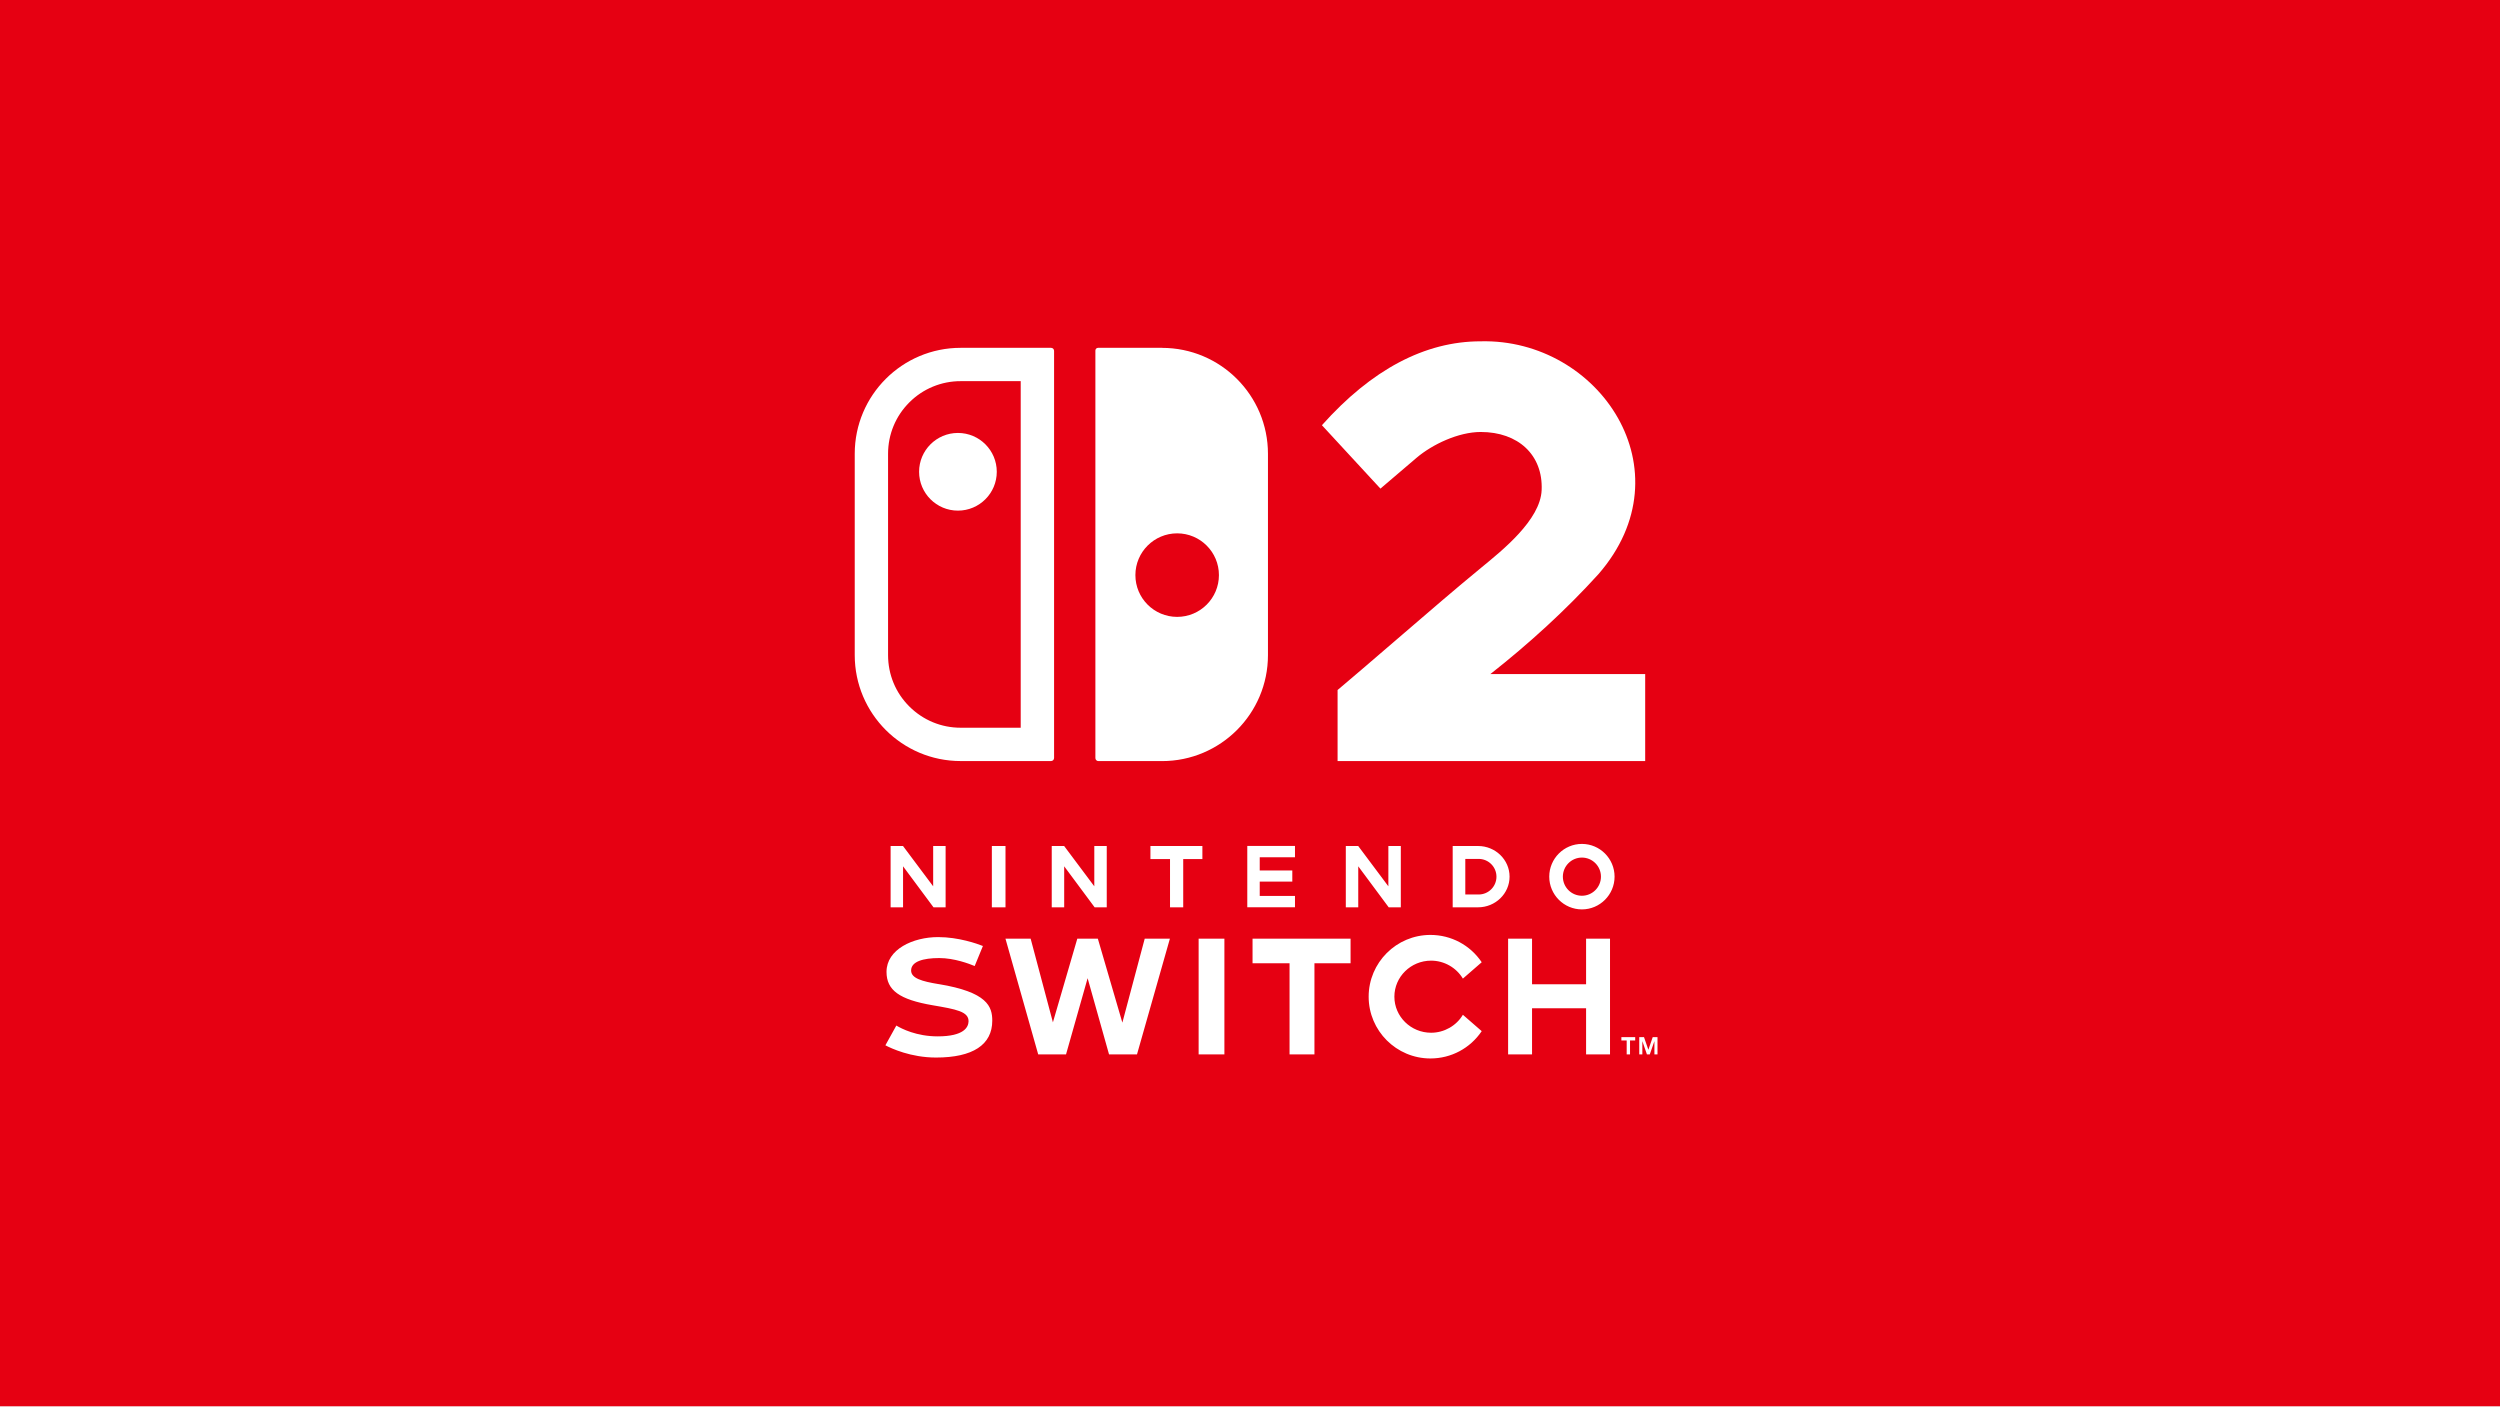
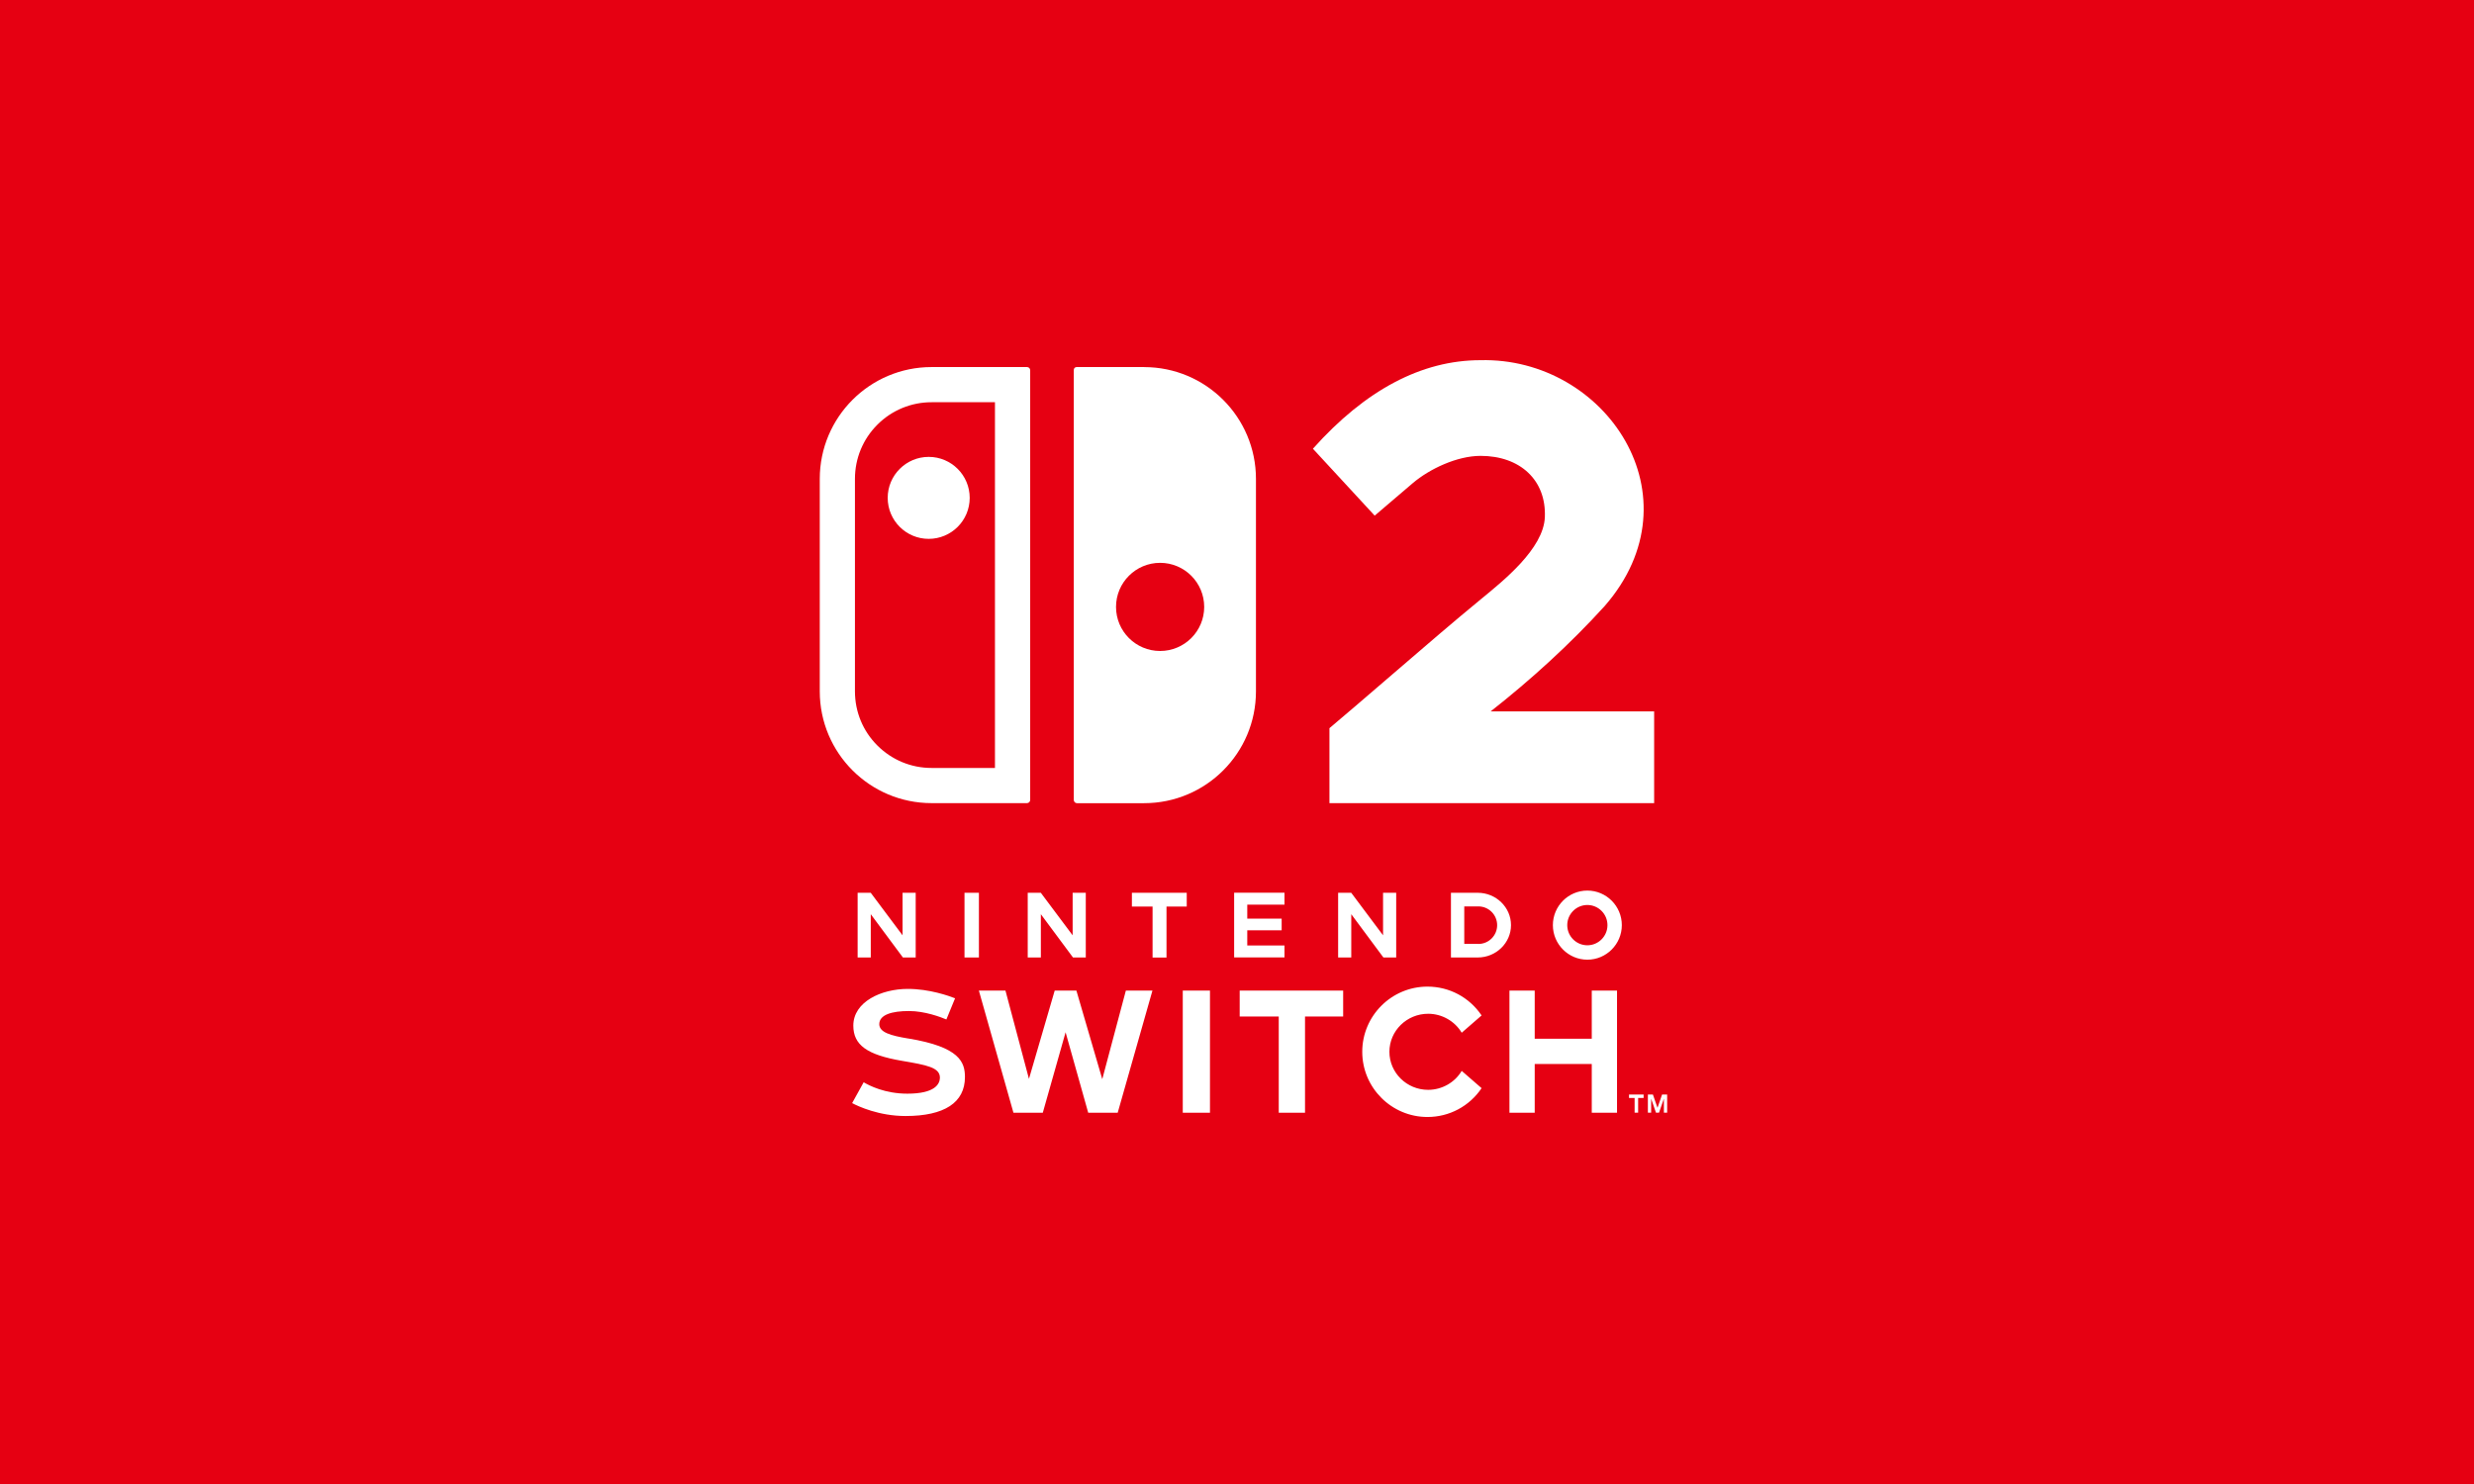
- <svg xmlns="http://www.w3.org/2000/svg" width="1280" height="720" viewBox="0 0 1280 720">
-   <rect width="1280" height="720" fill="#e60012" />
-   <svg x="360.0" y="80.0" width="560" height="560" viewBox="0 0 261.88 261.88" preserveAspectRatio="xMidYMid meet">
+ <svg xmlns="http://www.w3.org/2000/svg" width="1200" height="720" viewBox="0 0 1200 720">
+   <rect width="1200" height="720" fill="#e60012" />
+   <svg x="320.0" y="80.0" width="560" height="560" viewBox="0 0 261.88 261.88" preserveAspectRatio="xMidYMid meet">
    <path fill="#e60012" d="M0 0h261.88v261.88H0z" />
    <path fill="#fff" d="m47.87 170.01 7.29 9.82h2.9v-14.68h-2.98v9.65l-7.22-9.65h-2.97v14.68h2.98zm71.67-4.86H107.1v3.12h4.69v11.57h3.16v-11.57h4.59zm-.9 49.9h6.17v-27.71h-6.17zm-32.19-45.04 7.29 9.82h2.9v-14.68h-2.98v9.65l-7.22-9.65h-2.97v14.68h2.98zm13.93 37.43-5.87-20.1h-4.92l-5.84 20.03-5.33-20.03h-6.03l7.84 27.71h6.66l5.17-18.25 5.13 18.25h6.69l7.88-27.71h-6.03zm-43.99-9.22c-4-.66-6.59-1.4-6.59-3.26 0-2.15 2.88-2.98 6.74-2.98 3.59 0 7.19 1.37 8.48 1.91l1.97-4.8c-1.39-.55-5.82-2.13-10.73-2.13-5.99 0-12.35 2.92-12.35 8.33 0 4.39 3.09 6.63 11.04 7.99 5.6.96 8.68 1.49 8.6 3.9-.05 1.33-1.07 3.55-7.39 3.55-5.08 0-8.65-1.84-9.9-2.59l-2.62 4.73c1.4.74 6.09 2.93 12.12 2.93 8.81 0 13.47-3.05 13.47-8.83 0-3.35-1.13-6.84-12.85-8.76m16.02-33.06h-3.27v14.68h3.27zm94.65 14.68v-14.68h-2.98v9.65l-7.22-9.65h-2.97v14.68h2.98v-9.82l7.29 9.82zm-25.34-2.72h-8.44v-3.44h7.8v-2.66h-7.8v-3.17h8.44v-2.7h-11.42v14.68h11.42v-2.72Zm78.15 34.6h1.27v3.33h.8v-3.33h1.24v-.79h-3.31zm-9.45-47.06c-4.31 0-7.82 3.52-7.82 7.84s3.51 7.84 7.82 7.84 7.82-3.52 7.82-7.84-3.51-7.84-7.82-7.84m0 12.41c-2.52 0-4.56-2.05-4.56-4.57s2.05-4.57 4.56-4.57 4.56 2.05 4.56 4.57-2.05 4.57-4.56 4.57m16.95 33.86-1.04 3.02-1.04-3.02h-1.14v4.12h.74v-3.17l1.08 3.13v.04h.72V215l1.09-3.13v3.17h.74v-4.12zm-15.95-12.66h-12.94v-10.92h-5.73v27.71h5.73V204h12.94v11.05h5.73v-27.71h-5.73zm-79.85-5.04h8.85v21.83h5.96v-21.83h8.65v-5.88h-23.47v5.88Zm42.74-.62c3.13 0 6.04 1.67 7.61 4.3l4.51-3.92c-2.76-4.1-7.31-6.54-12.28-6.54-8.15 0-14.79 6.63-14.79 14.79s6.64 14.79 14.79 14.79c4.96 0 9.52-2.44 12.28-6.54l-4.51-3.92c-1.56 2.63-4.48 4.3-7.61 4.3-4.85 0-8.79-3.87-8.79-8.63s3.94-8.63 8.79-8.63m11.24-27.45h-6.07v14.68h6.07c4.16 0 7.55-3.29 7.55-7.34s-3.39-7.34-7.55-7.34m.15 11.6h-3.2v-8.51h3.2c2.35 0 4.26 1.91 4.26 4.26s-1.91 4.26-4.26 4.26" />
    <path fill="#fff" d="M83.3 45.87H61.67c-14.01 0-25.37 11.36-25.37 25.37v48.2c0 14.01 11.36 25.37 25.37 25.37H83.3c.4 0 .73-.32.73-.73V46.59c0-.4-.32-.72-.73-.72m-7.26 90.96H61.67c-4.65 0-9.01-1.81-12.3-5.09s-5.09-7.65-5.09-12.3v-48.2c0-4.65 1.81-9.02 5.09-12.3a17.3 17.3 0 0 1 12.3-5.09h14.37v82.99ZM61.01 66.25c5.14 0 9.3 4.17 9.3 9.3s-4.16 9.3-9.3 9.3-9.3-4.17-9.3-9.3 4.17-9.3 9.3-9.3m48.86-20.38H94.56a.64.64 0 0 0-.64.65v97.57c0 .4.32.73.72.73h15.23c14.01 0 25.37-11.36 25.37-25.37v-48.2c0-14.01-11.36-25.37-25.37-25.37Zm3.63 64.42c-5.53 0-10-4.48-10-10s4.48-10 10-10 10 4.48 10 10-4.48 10-10 10" />
    <path fill="#fff" d="M151.91 144.81V127.8c1.76-1.44 8.4-7.16 15.43-13.2 6.32-5.44 12.63-10.89 19.07-16.18 4.85-3.99 14.07-11.31 14.36-18.49.35-8.44-5.64-13.91-14.58-13.91-5.33 0-11.58 2.96-15.37 6.18s-8.65 7.38-8.65 7.38L148.16 64.4c11.89-13.33 24.68-20.09 38-20.09 28.4-.7 49.8 30.95 28.2 55.76-7.84 8.64-16.73 16.73-25.88 23.92h37.08v20.82h-73.67z" />
  </svg>
</svg>
